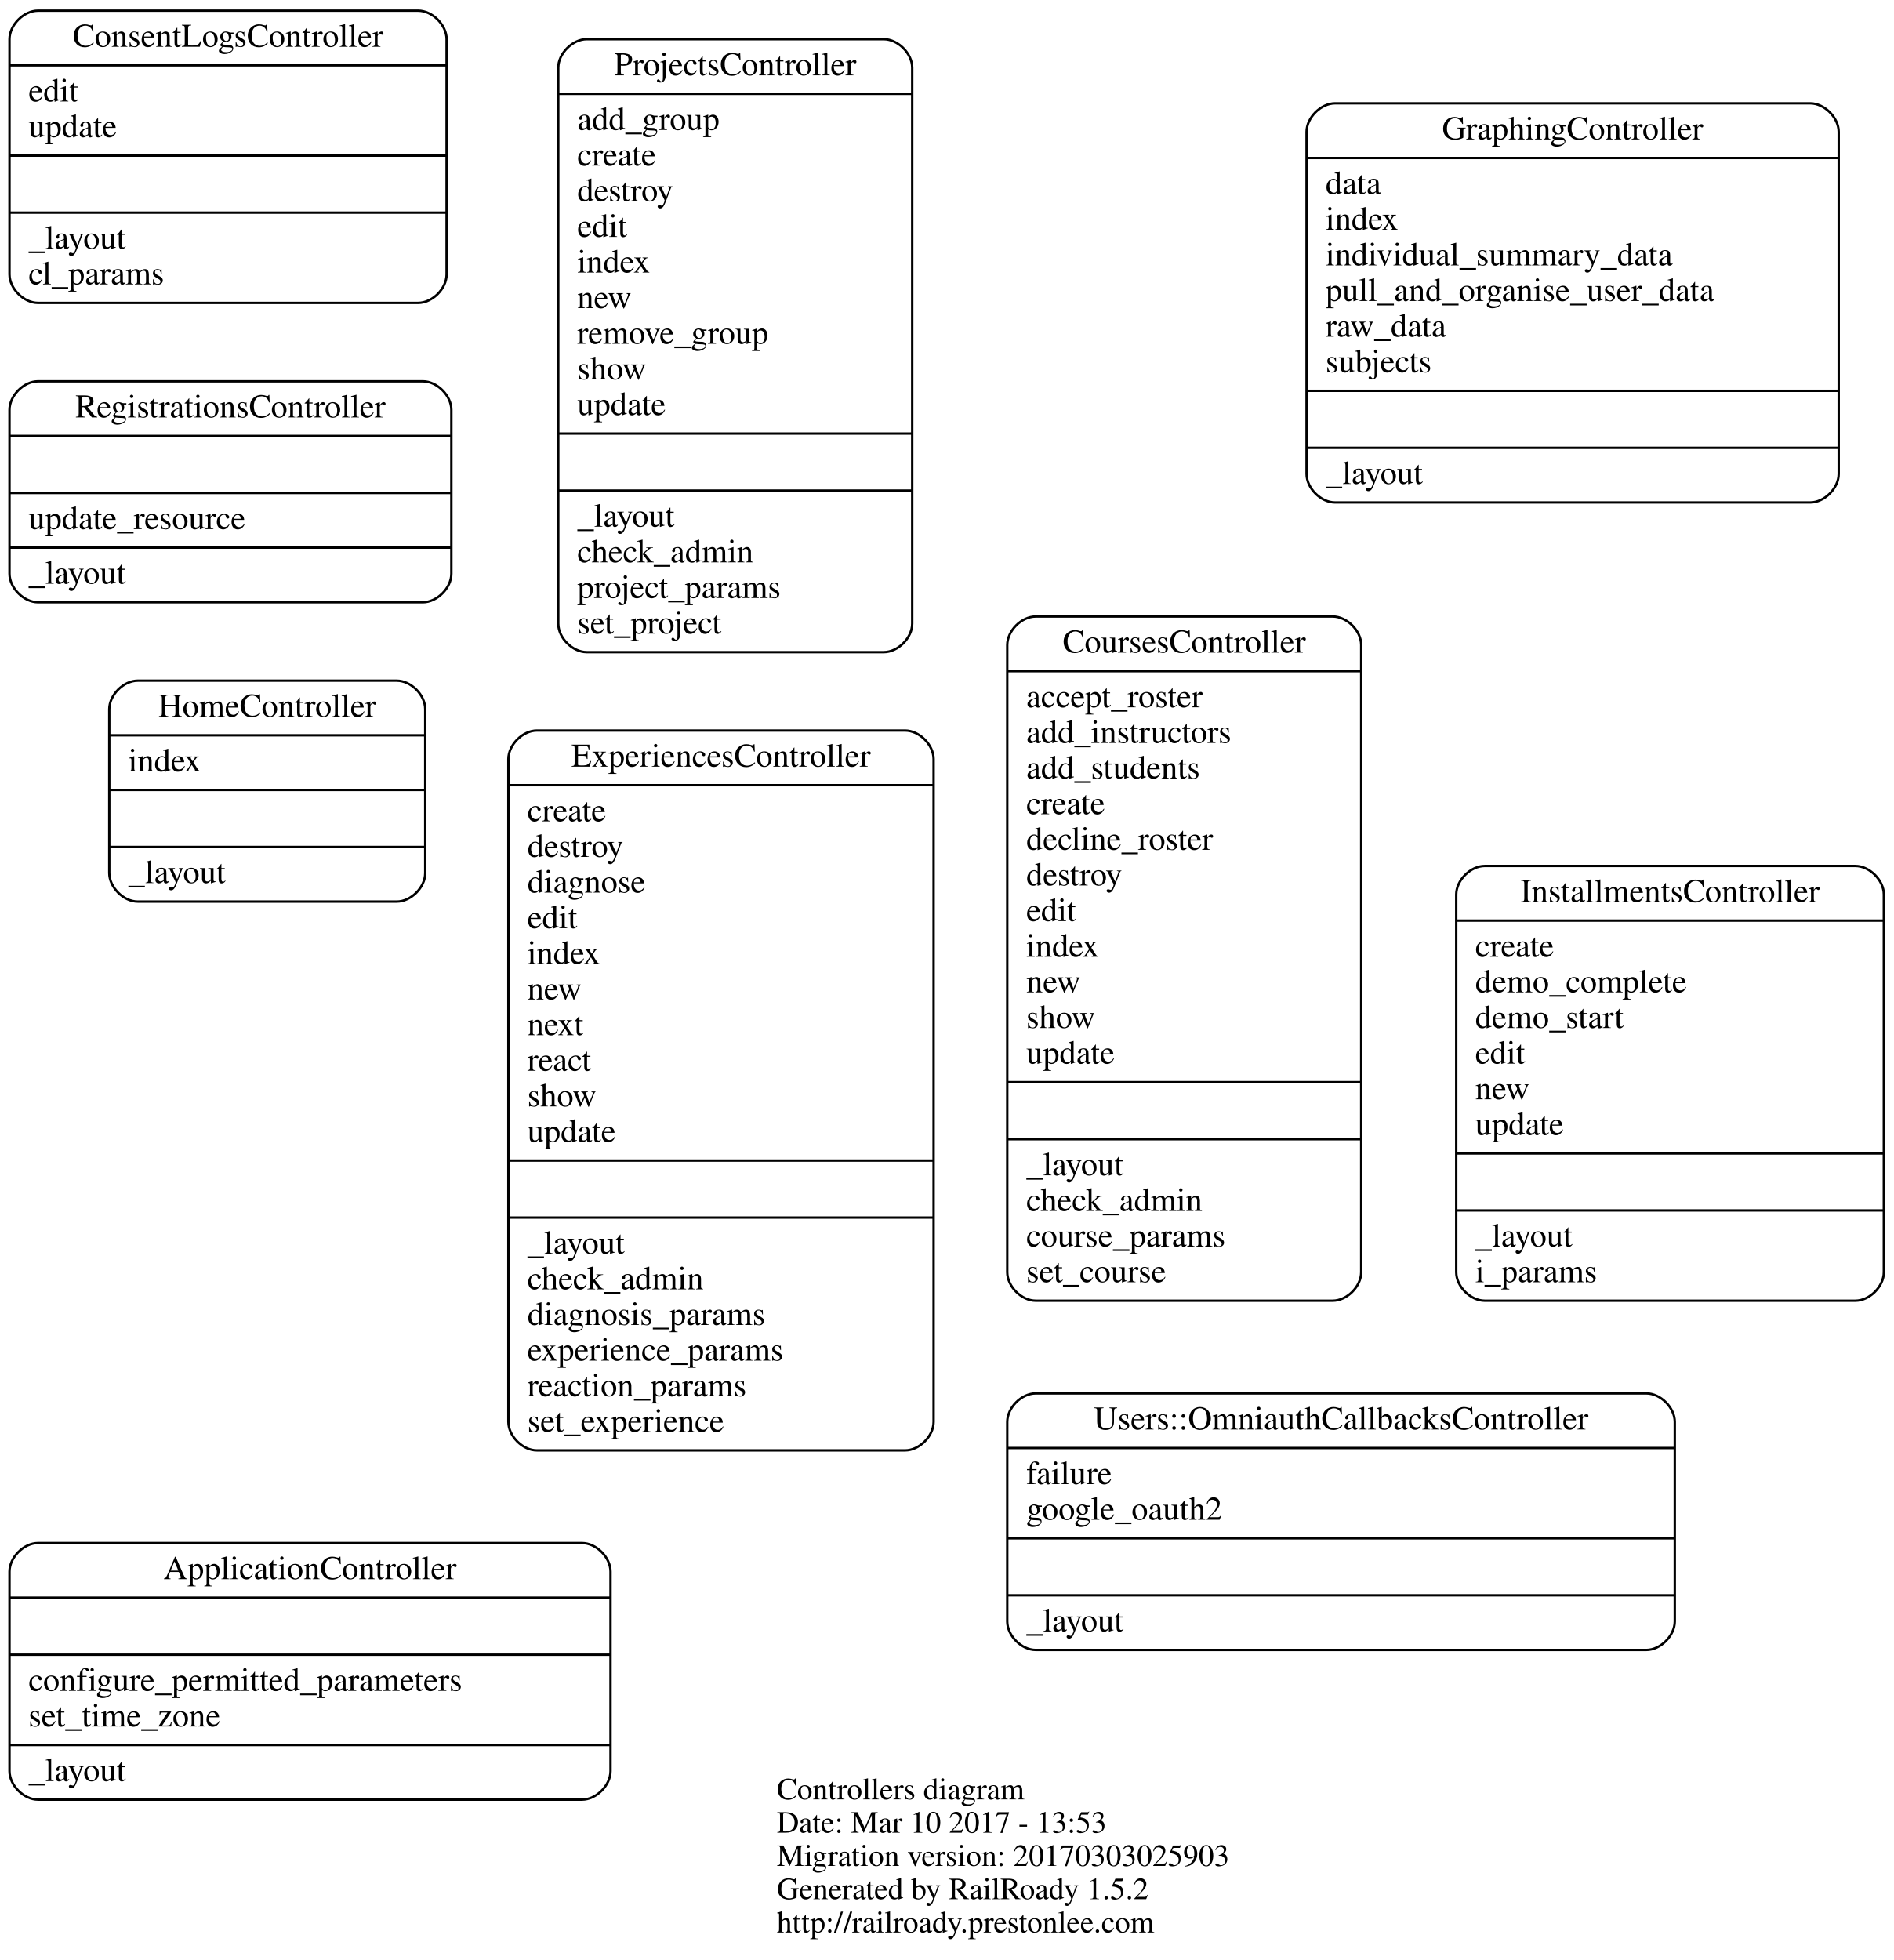
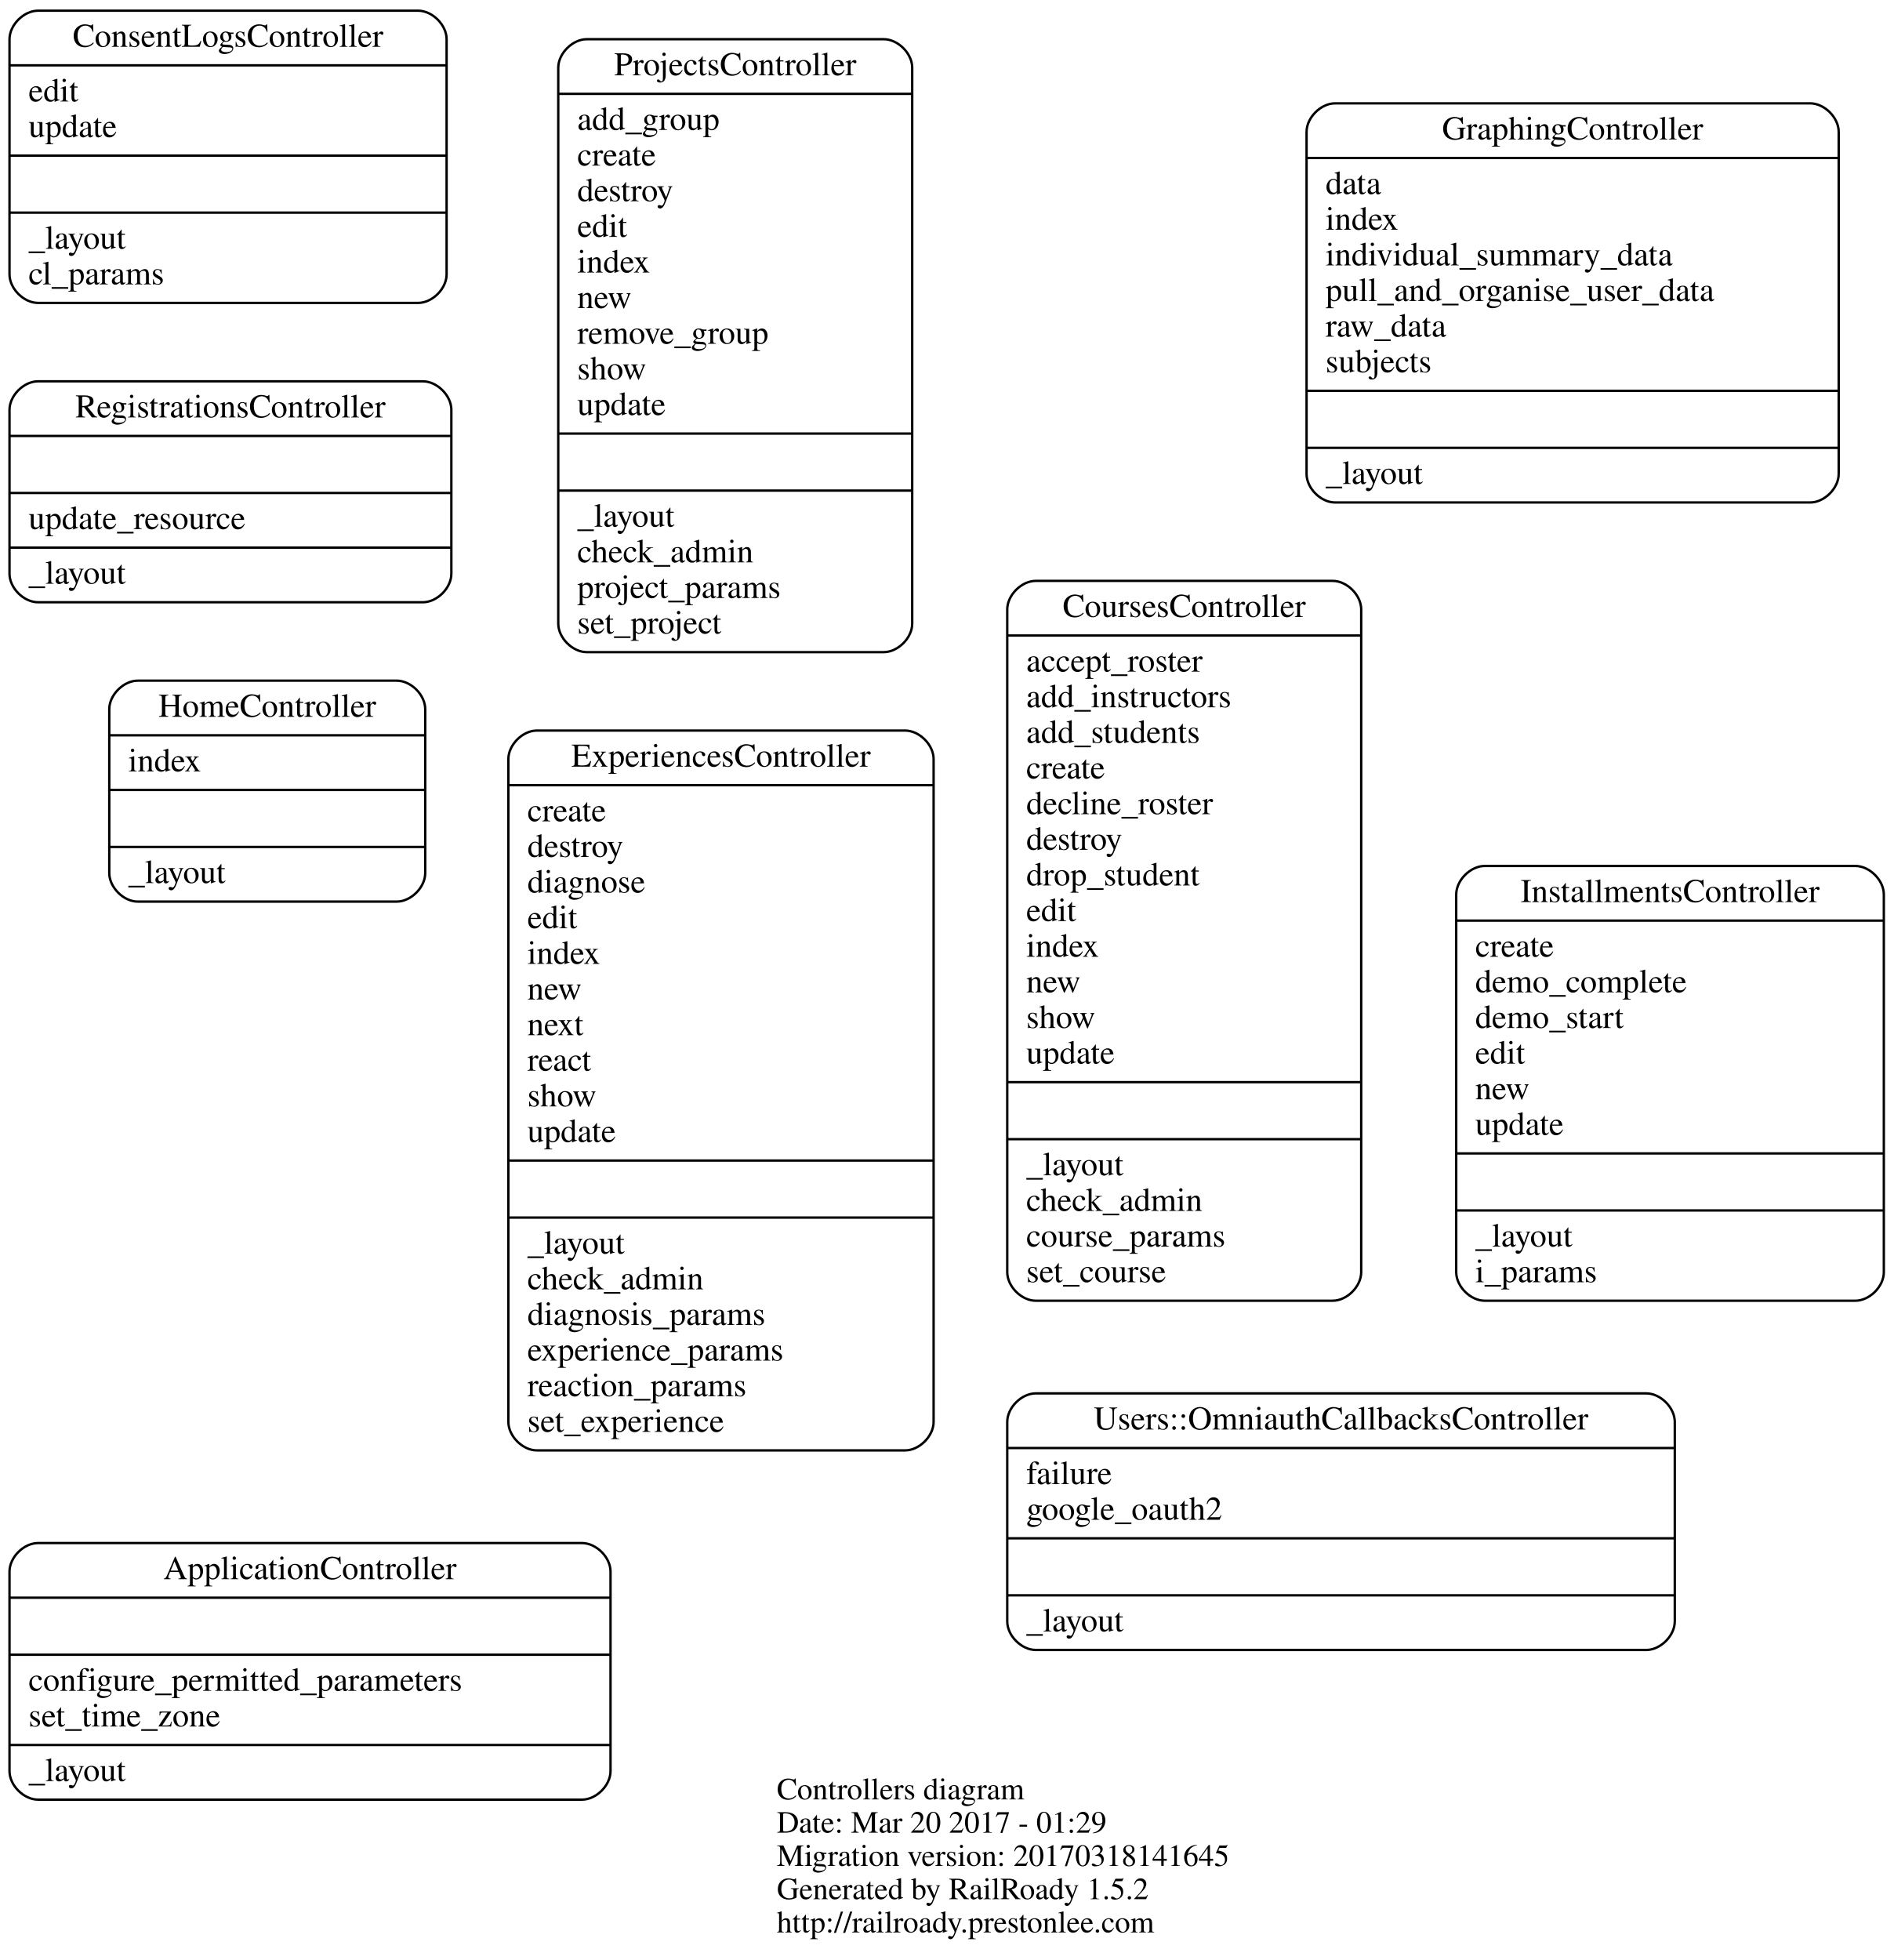
<svg xmlns="http://www.w3.org/2000/svg" width="797pt" height="825pt" viewBox="0.00 0.00 797.00 825.00">
  <g id="graph0" class="graph" transform="scale(1 1) rotate(0) translate(4 821)">
    <polygon fill="none" stroke="none" points="-4,4 -4,-821 793,-821 793,4 -4,4" />
    <g id="node1" class="node">
      <text text-anchor="start" x="323" y="-63.6" font-family="Times,serif" font-size="13.00">Controllers diagram</text>
-       <text text-anchor="start" x="323" y="-49.6" font-family="Times,serif" font-size="13.00">Date: Mar 10 2017 - 13:53</text>
-       <text text-anchor="start" x="323" y="-35.6" font-family="Times,serif" font-size="13.00">Migration version: 20170303025903</text>
+       <text text-anchor="start" x="323" y="-49.6" font-family="Times,serif" font-size="13.00">Date: Mar 20 2017 - 01:29</text>
+       <text text-anchor="start" x="323" y="-35.6" font-family="Times,serif" font-size="13.00">Migration version: 20170318141645</text>
      <text text-anchor="start" x="323" y="-21.6" font-family="Times,serif" font-size="13.00">Generated by RailRoady 1.5.2</text>
      <text text-anchor="start" x="323" y="-7.6" font-family="Times,serif" font-size="13.00">http://railroady.prestonlee.com</text>
    </g>
    <g id="node2" class="node">
      <path fill="none" stroke="black" d="M12,-63.5C12,-63.5 241,-63.5 241,-63.5 247,-63.5 253,-69.5 253,-75.5 253,-75.5 253,-159.5 253,-159.5 253,-165.5 247,-171.5 241,-171.5 241,-171.5 12,-171.5 12,-171.5 6,-171.5 5.68434e-14,-165.5 5.68434e-14,-159.5 5.68434e-14,-159.5 5.68434e-14,-75.5 5.68434e-14,-75.5 5.68434e-14,-69.5 6,-63.5 12,-63.5" />
      <text text-anchor="middle" x="126.5" y="-156.3" font-family="Times,serif" font-size="14.00">ApplicationController</text>
      <polyline fill="none" stroke="black" points="5.68434e-14,-148.5 253,-148.5 " />
      <polyline fill="none" stroke="black" points="5.68434e-14,-124.5 253,-124.5 " />
      <text text-anchor="start" x="8" y="-109.3" font-family="Times,serif" font-size="14.00">configure_permitted_parameters</text>
      <text text-anchor="start" x="8" y="-94.3" font-family="Times,serif" font-size="14.00">set_time_zone</text>
      <polyline fill="none" stroke="black" points="5.68434e-14,-86.5 253,-86.5 " />
      <text text-anchor="start" x="8" y="-71.3" font-family="Times,serif" font-size="14.00">_layout</text>
    </g>
    <g id="node3" class="node">
      <path fill="none" stroke="black" d="M12,-693.5C12,-693.5 172,-693.5 172,-693.5 178,-693.5 184,-699.5 184,-705.5 184,-705.5 184,-804.5 184,-804.5 184,-810.5 178,-816.5 172,-816.5 172,-816.5 12,-816.5 12,-816.5 6,-816.5 5.68434e-14,-810.5 5.68434e-14,-804.5 5.68434e-14,-804.5 5.68434e-14,-705.5 5.68434e-14,-705.5 5.68434e-14,-699.5 6,-693.5 12,-693.5" />
      <text text-anchor="middle" x="92" y="-801.3" font-family="Times,serif" font-size="14.00">ConsentLogsController</text>
      <polyline fill="none" stroke="black" points="5.68434e-14,-793.5 184,-793.5 " />
      <text text-anchor="start" x="8" y="-778.3" font-family="Times,serif" font-size="14.00">edit</text>
      <text text-anchor="start" x="8" y="-763.3" font-family="Times,serif" font-size="14.00">update</text>
      <polyline fill="none" stroke="black" points="5.68434e-14,-755.5 184,-755.5 " />
      <polyline fill="none" stroke="black" points="5.68434e-14,-731.5 184,-731.5 " />
      <text text-anchor="start" x="8" y="-716.3" font-family="Times,serif" font-size="14.00">_layout</text>
      <text text-anchor="start" x="8" y="-701.3" font-family="Times,serif" font-size="14.00">cl_params</text>
    </g>
    <g id="node4" class="node">
-       <path fill="none" stroke="black" d="M432,-273.5C432,-273.5 557,-273.5 557,-273.5 563,-273.5 569,-279.5 569,-285.5 569,-285.5 569,-549.5 569,-549.5 569,-555.5 563,-561.5 557,-561.5 557,-561.5 432,-561.5 432,-561.5 426,-561.5 420,-555.5 420,-549.5 420,-549.5 420,-285.5 420,-285.5 420,-279.5 426,-273.5 432,-273.5" />
-       <text text-anchor="middle" x="494.5" y="-546.3" font-family="Times,serif" font-size="14.00">CoursesController</text>
-       <polyline fill="none" stroke="black" points="420,-538.5 569,-538.5 " />
-       <text text-anchor="start" x="428" y="-523.3" font-family="Times,serif" font-size="14.00">accept_roster</text>
-       <text text-anchor="start" x="428" y="-508.3" font-family="Times,serif" font-size="14.00">add_instructors</text>
-       <text text-anchor="start" x="428" y="-493.3" font-family="Times,serif" font-size="14.00">add_students</text>
-       <text text-anchor="start" x="428" y="-478.3" font-family="Times,serif" font-size="14.00">create</text>
-       <text text-anchor="start" x="428" y="-463.3" font-family="Times,serif" font-size="14.00">decline_roster</text>
-       <text text-anchor="start" x="428" y="-448.3" font-family="Times,serif" font-size="14.00">destroy</text>
+       <path fill="none" stroke="black" d="M432,-273.5C432,-273.5 557,-273.5 557,-273.5 563,-273.5 569,-279.5 569,-285.5 569,-285.5 569,-564.5 569,-564.5 569,-570.5 563,-576.5 557,-576.5 557,-576.5 432,-576.5 432,-576.5 426,-576.5 420,-570.5 420,-564.5 420,-564.5 420,-285.5 420,-285.5 420,-279.5 426,-273.5 432,-273.5" />
+       <text text-anchor="middle" x="494.5" y="-561.3" font-family="Times,serif" font-size="14.00">CoursesController</text>
+       <polyline fill="none" stroke="black" points="420,-553.5 569,-553.5 " />
+       <text text-anchor="start" x="428" y="-538.3" font-family="Times,serif" font-size="14.00">accept_roster</text>
+       <text text-anchor="start" x="428" y="-523.3" font-family="Times,serif" font-size="14.00">add_instructors</text>
+       <text text-anchor="start" x="428" y="-508.3" font-family="Times,serif" font-size="14.00">add_students</text>
+       <text text-anchor="start" x="428" y="-493.3" font-family="Times,serif" font-size="14.00">create</text>
+       <text text-anchor="start" x="428" y="-478.3" font-family="Times,serif" font-size="14.00">decline_roster</text>
+       <text text-anchor="start" x="428" y="-463.3" font-family="Times,serif" font-size="14.00">destroy</text>
+       <text text-anchor="start" x="428" y="-448.3" font-family="Times,serif" font-size="14.00">drop_student</text>
      <text text-anchor="start" x="428" y="-433.3" font-family="Times,serif" font-size="14.00">edit</text>
      <text text-anchor="start" x="428" y="-418.3" font-family="Times,serif" font-size="14.00">index</text>
      <text text-anchor="start" x="428" y="-403.3" font-family="Times,serif" font-size="14.00">new</text>
      <text text-anchor="start" x="428" y="-388.3" font-family="Times,serif" font-size="14.00">show</text>
      <text text-anchor="start" x="428" y="-373.3" font-family="Times,serif" font-size="14.00">update</text>
      <polyline fill="none" stroke="black" points="420,-365.5 569,-365.5 " />
      <polyline fill="none" stroke="black" points="420,-341.5 569,-341.5 " />
      <text text-anchor="start" x="428" y="-326.3" font-family="Times,serif" font-size="14.00">_layout</text>
      <text text-anchor="start" x="428" y="-311.3" font-family="Times,serif" font-size="14.00">check_admin</text>
      <text text-anchor="start" x="428" y="-296.3" font-family="Times,serif" font-size="14.00">course_params</text>
      <text text-anchor="start" x="428" y="-281.3" font-family="Times,serif" font-size="14.00">set_course</text>
    </g>
    <g id="node5" class="node">
      <path fill="none" stroke="black" d="M222,-210.5C222,-210.5 377,-210.5 377,-210.5 383,-210.5 389,-216.5 389,-222.5 389,-222.5 389,-501.5 389,-501.5 389,-507.5 383,-513.5 377,-513.5 377,-513.5 222,-513.5 222,-513.5 216,-513.5 210,-507.5 210,-501.5 210,-501.5 210,-222.5 210,-222.5 210,-216.5 216,-210.5 222,-210.5" />
      <text text-anchor="middle" x="299.5" y="-498.3" font-family="Times,serif" font-size="14.00">ExperiencesController</text>
      <polyline fill="none" stroke="black" points="210,-490.5 389,-490.5 " />
      <text text-anchor="start" x="218" y="-475.3" font-family="Times,serif" font-size="14.00">create</text>
      <text text-anchor="start" x="218" y="-460.3" font-family="Times,serif" font-size="14.00">destroy</text>
      <text text-anchor="start" x="218" y="-445.3" font-family="Times,serif" font-size="14.00">diagnose</text>
      <text text-anchor="start" x="218" y="-430.3" font-family="Times,serif" font-size="14.00">edit</text>
      <text text-anchor="start" x="218" y="-415.3" font-family="Times,serif" font-size="14.00">index</text>
      <text text-anchor="start" x="218" y="-400.3" font-family="Times,serif" font-size="14.00">new</text>
      <text text-anchor="start" x="218" y="-385.3" font-family="Times,serif" font-size="14.00">next</text>
      <text text-anchor="start" x="218" y="-370.3" font-family="Times,serif" font-size="14.00">react</text>
      <text text-anchor="start" x="218" y="-355.3" font-family="Times,serif" font-size="14.00">show</text>
      <text text-anchor="start" x="218" y="-340.3" font-family="Times,serif" font-size="14.00">update</text>
      <polyline fill="none" stroke="black" points="210,-332.5 389,-332.5 " />
      <polyline fill="none" stroke="black" points="210,-308.5 389,-308.5 " />
      <text text-anchor="start" x="218" y="-293.3" font-family="Times,serif" font-size="14.00">_layout</text>
      <text text-anchor="start" x="218" y="-278.3" font-family="Times,serif" font-size="14.00">check_admin</text>
      <text text-anchor="start" x="218" y="-263.3" font-family="Times,serif" font-size="14.00">diagnosis_params</text>
      <text text-anchor="start" x="218" y="-248.3" font-family="Times,serif" font-size="14.00">experience_params</text>
      <text text-anchor="start" x="218" y="-233.3" font-family="Times,serif" font-size="14.00">reaction_params</text>
      <text text-anchor="start" x="218" y="-218.3" font-family="Times,serif" font-size="14.00">set_experience</text>
    </g>
    <g id="node6" class="node">
      <path fill="none" stroke="black" d="M558,-609.5C558,-609.5 758,-609.5 758,-609.5 764,-609.5 770,-615.5 770,-621.5 770,-621.5 770,-765.5 770,-765.5 770,-771.5 764,-777.5 758,-777.5 758,-777.5 558,-777.5 558,-777.5 552,-777.5 546,-771.5 546,-765.5 546,-765.5 546,-621.5 546,-621.5 546,-615.5 552,-609.5 558,-609.5" />
      <text text-anchor="middle" x="658" y="-762.3" font-family="Times,serif" font-size="14.00">GraphingController</text>
      <polyline fill="none" stroke="black" points="546,-754.5 770,-754.5 " />
      <text text-anchor="start" x="554" y="-739.3" font-family="Times,serif" font-size="14.00">data</text>
      <text text-anchor="start" x="554" y="-724.3" font-family="Times,serif" font-size="14.00">index</text>
      <text text-anchor="start" x="554" y="-709.3" font-family="Times,serif" font-size="14.00">individual_summary_data</text>
      <text text-anchor="start" x="554" y="-694.3" font-family="Times,serif" font-size="14.00">pull_and_organise_user_data</text>
      <text text-anchor="start" x="554" y="-679.3" font-family="Times,serif" font-size="14.00">raw_data</text>
      <text text-anchor="start" x="554" y="-664.3" font-family="Times,serif" font-size="14.00">subjects</text>
      <polyline fill="none" stroke="black" points="546,-656.5 770,-656.5 " />
      <polyline fill="none" stroke="black" points="546,-632.5 770,-632.5 " />
      <text text-anchor="start" x="554" y="-617.3" font-family="Times,serif" font-size="14.00">_layout</text>
    </g>
    <g id="node7" class="node">
      <path fill="none" stroke="black" d="M54,-441.5C54,-441.5 163,-441.5 163,-441.5 169,-441.5 175,-447.5 175,-453.5 175,-453.5 175,-522.5 175,-522.5 175,-528.5 169,-534.5 163,-534.5 163,-534.5 54,-534.5 54,-534.5 48,-534.5 42,-528.5 42,-522.5 42,-522.5 42,-453.5 42,-453.5 42,-447.5 48,-441.5 54,-441.5" />
      <text text-anchor="middle" x="108.5" y="-519.3" font-family="Times,serif" font-size="14.00">HomeController</text>
      <polyline fill="none" stroke="black" points="42,-511.5 175,-511.5 " />
      <text text-anchor="start" x="50" y="-496.3" font-family="Times,serif" font-size="14.00">index</text>
      <polyline fill="none" stroke="black" points="42,-488.5 175,-488.5 " />
      <polyline fill="none" stroke="black" points="42,-464.5 175,-464.5 " />
      <text text-anchor="start" x="50" y="-449.3" font-family="Times,serif" font-size="14.00">_layout</text>
    </g>
    <g id="node8" class="node">
      <path fill="none" stroke="black" d="M621,-273.5C621,-273.5 777,-273.5 777,-273.5 783,-273.5 789,-279.5 789,-285.5 789,-285.5 789,-444.5 789,-444.5 789,-450.5 783,-456.5 777,-456.5 777,-456.5 621,-456.5 621,-456.5 615,-456.5 609,-450.5 609,-444.5 609,-444.5 609,-285.5 609,-285.5 609,-279.5 615,-273.5 621,-273.5" />
      <text text-anchor="middle" x="699" y="-441.3" font-family="Times,serif" font-size="14.00">InstallmentsController</text>
      <polyline fill="none" stroke="black" points="609,-433.5 789,-433.5 " />
      <text text-anchor="start" x="617" y="-418.3" font-family="Times,serif" font-size="14.00">create</text>
      <text text-anchor="start" x="617" y="-403.3" font-family="Times,serif" font-size="14.00">demo_complete</text>
      <text text-anchor="start" x="617" y="-388.3" font-family="Times,serif" font-size="14.00">demo_start</text>
      <text text-anchor="start" x="617" y="-373.3" font-family="Times,serif" font-size="14.00">edit</text>
      <text text-anchor="start" x="617" y="-358.3" font-family="Times,serif" font-size="14.00">new</text>
      <text text-anchor="start" x="617" y="-343.3" font-family="Times,serif" font-size="14.00">update</text>
      <polyline fill="none" stroke="black" points="609,-335.5 789,-335.5 " />
      <polyline fill="none" stroke="black" points="609,-311.5 789,-311.5 " />
      <text text-anchor="start" x="617" y="-296.3" font-family="Times,serif" font-size="14.00">_layout</text>
      <text text-anchor="start" x="617" y="-281.3" font-family="Times,serif" font-size="14.00">i_params</text>
    </g>
    <g id="node9" class="node">
      <path fill="none" stroke="black" d="M243,-546.5C243,-546.5 368,-546.5 368,-546.5 374,-546.5 380,-552.5 380,-558.5 380,-558.5 380,-792.5 380,-792.5 380,-798.5 374,-804.5 368,-804.5 368,-804.5 243,-804.5 243,-804.5 237,-804.5 231,-798.5 231,-792.5 231,-792.5 231,-558.5 231,-558.5 231,-552.5 237,-546.5 243,-546.5" />
      <text text-anchor="middle" x="305.5" y="-789.3" font-family="Times,serif" font-size="14.00">ProjectsController</text>
      <polyline fill="none" stroke="black" points="231,-781.5 380,-781.5 " />
      <text text-anchor="start" x="239" y="-766.3" font-family="Times,serif" font-size="14.00">add_group</text>
      <text text-anchor="start" x="239" y="-751.3" font-family="Times,serif" font-size="14.00">create</text>
      <text text-anchor="start" x="239" y="-736.3" font-family="Times,serif" font-size="14.00">destroy</text>
      <text text-anchor="start" x="239" y="-721.3" font-family="Times,serif" font-size="14.00">edit</text>
      <text text-anchor="start" x="239" y="-706.3" font-family="Times,serif" font-size="14.00">index</text>
      <text text-anchor="start" x="239" y="-691.3" font-family="Times,serif" font-size="14.00">new</text>
      <text text-anchor="start" x="239" y="-676.3" font-family="Times,serif" font-size="14.00">remove_group</text>
      <text text-anchor="start" x="239" y="-661.3" font-family="Times,serif" font-size="14.00">show</text>
      <text text-anchor="start" x="239" y="-646.3" font-family="Times,serif" font-size="14.00">update</text>
      <polyline fill="none" stroke="black" points="231,-638.5 380,-638.5 " />
      <polyline fill="none" stroke="black" points="231,-614.5 380,-614.5 " />
      <text text-anchor="start" x="239" y="-599.3" font-family="Times,serif" font-size="14.00">_layout</text>
      <text text-anchor="start" x="239" y="-584.3" font-family="Times,serif" font-size="14.00">check_admin</text>
      <text text-anchor="start" x="239" y="-569.3" font-family="Times,serif" font-size="14.00">project_params</text>
      <text text-anchor="start" x="239" y="-554.3" font-family="Times,serif" font-size="14.00">set_project</text>
    </g>
    <g id="node10" class="node">
      <path fill="none" stroke="black" d="M12,-567.5C12,-567.5 174,-567.5 174,-567.5 180,-567.5 186,-573.5 186,-579.5 186,-579.5 186,-648.5 186,-648.5 186,-654.5 180,-660.5 174,-660.5 174,-660.5 12,-660.5 12,-660.5 6,-660.5 2.84217e-14,-654.5 2.84217e-14,-648.5 2.84217e-14,-648.5 2.84217e-14,-579.5 2.84217e-14,-579.5 2.84217e-14,-573.5 6,-567.5 12,-567.5" />
      <text text-anchor="middle" x="93" y="-645.3" font-family="Times,serif" font-size="14.00">RegistrationsController</text>
      <polyline fill="none" stroke="black" points="2.84217e-14,-637.5 186,-637.5 " />
      <polyline fill="none" stroke="black" points="2.84217e-14,-613.5 186,-613.5 " />
      <text text-anchor="start" x="8" y="-598.3" font-family="Times,serif" font-size="14.00">update_resource</text>
      <polyline fill="none" stroke="black" points="2.84217e-14,-590.5 186,-590.5 " />
      <text text-anchor="start" x="8" y="-575.3" font-family="Times,serif" font-size="14.00">_layout</text>
    </g>
    <g id="node11" class="node">
      <path fill="none" stroke="black" d="M432,-126.5C432,-126.5 689,-126.5 689,-126.5 695,-126.5 701,-132.5 701,-138.5 701,-138.5 701,-222.5 701,-222.5 701,-228.5 695,-234.5 689,-234.5 689,-234.5 432,-234.5 432,-234.5 426,-234.5 420,-228.5 420,-222.5 420,-222.5 420,-138.5 420,-138.5 420,-132.5 426,-126.5 432,-126.5" />
      <text text-anchor="middle" x="560.5" y="-219.3" font-family="Times,serif" font-size="14.00">Users::OmniauthCallbacksController</text>
      <polyline fill="none" stroke="black" points="420,-211.5 701,-211.5 " />
      <text text-anchor="start" x="428" y="-196.3" font-family="Times,serif" font-size="14.00">failure</text>
      <text text-anchor="start" x="428" y="-181.3" font-family="Times,serif" font-size="14.00">google_oauth2</text>
      <polyline fill="none" stroke="black" points="420,-173.5 701,-173.5 " />
      <polyline fill="none" stroke="black" points="420,-149.5 701,-149.5 " />
      <text text-anchor="start" x="428" y="-134.3" font-family="Times,serif" font-size="14.00">_layout</text>
    </g>
  </g>
</svg>
